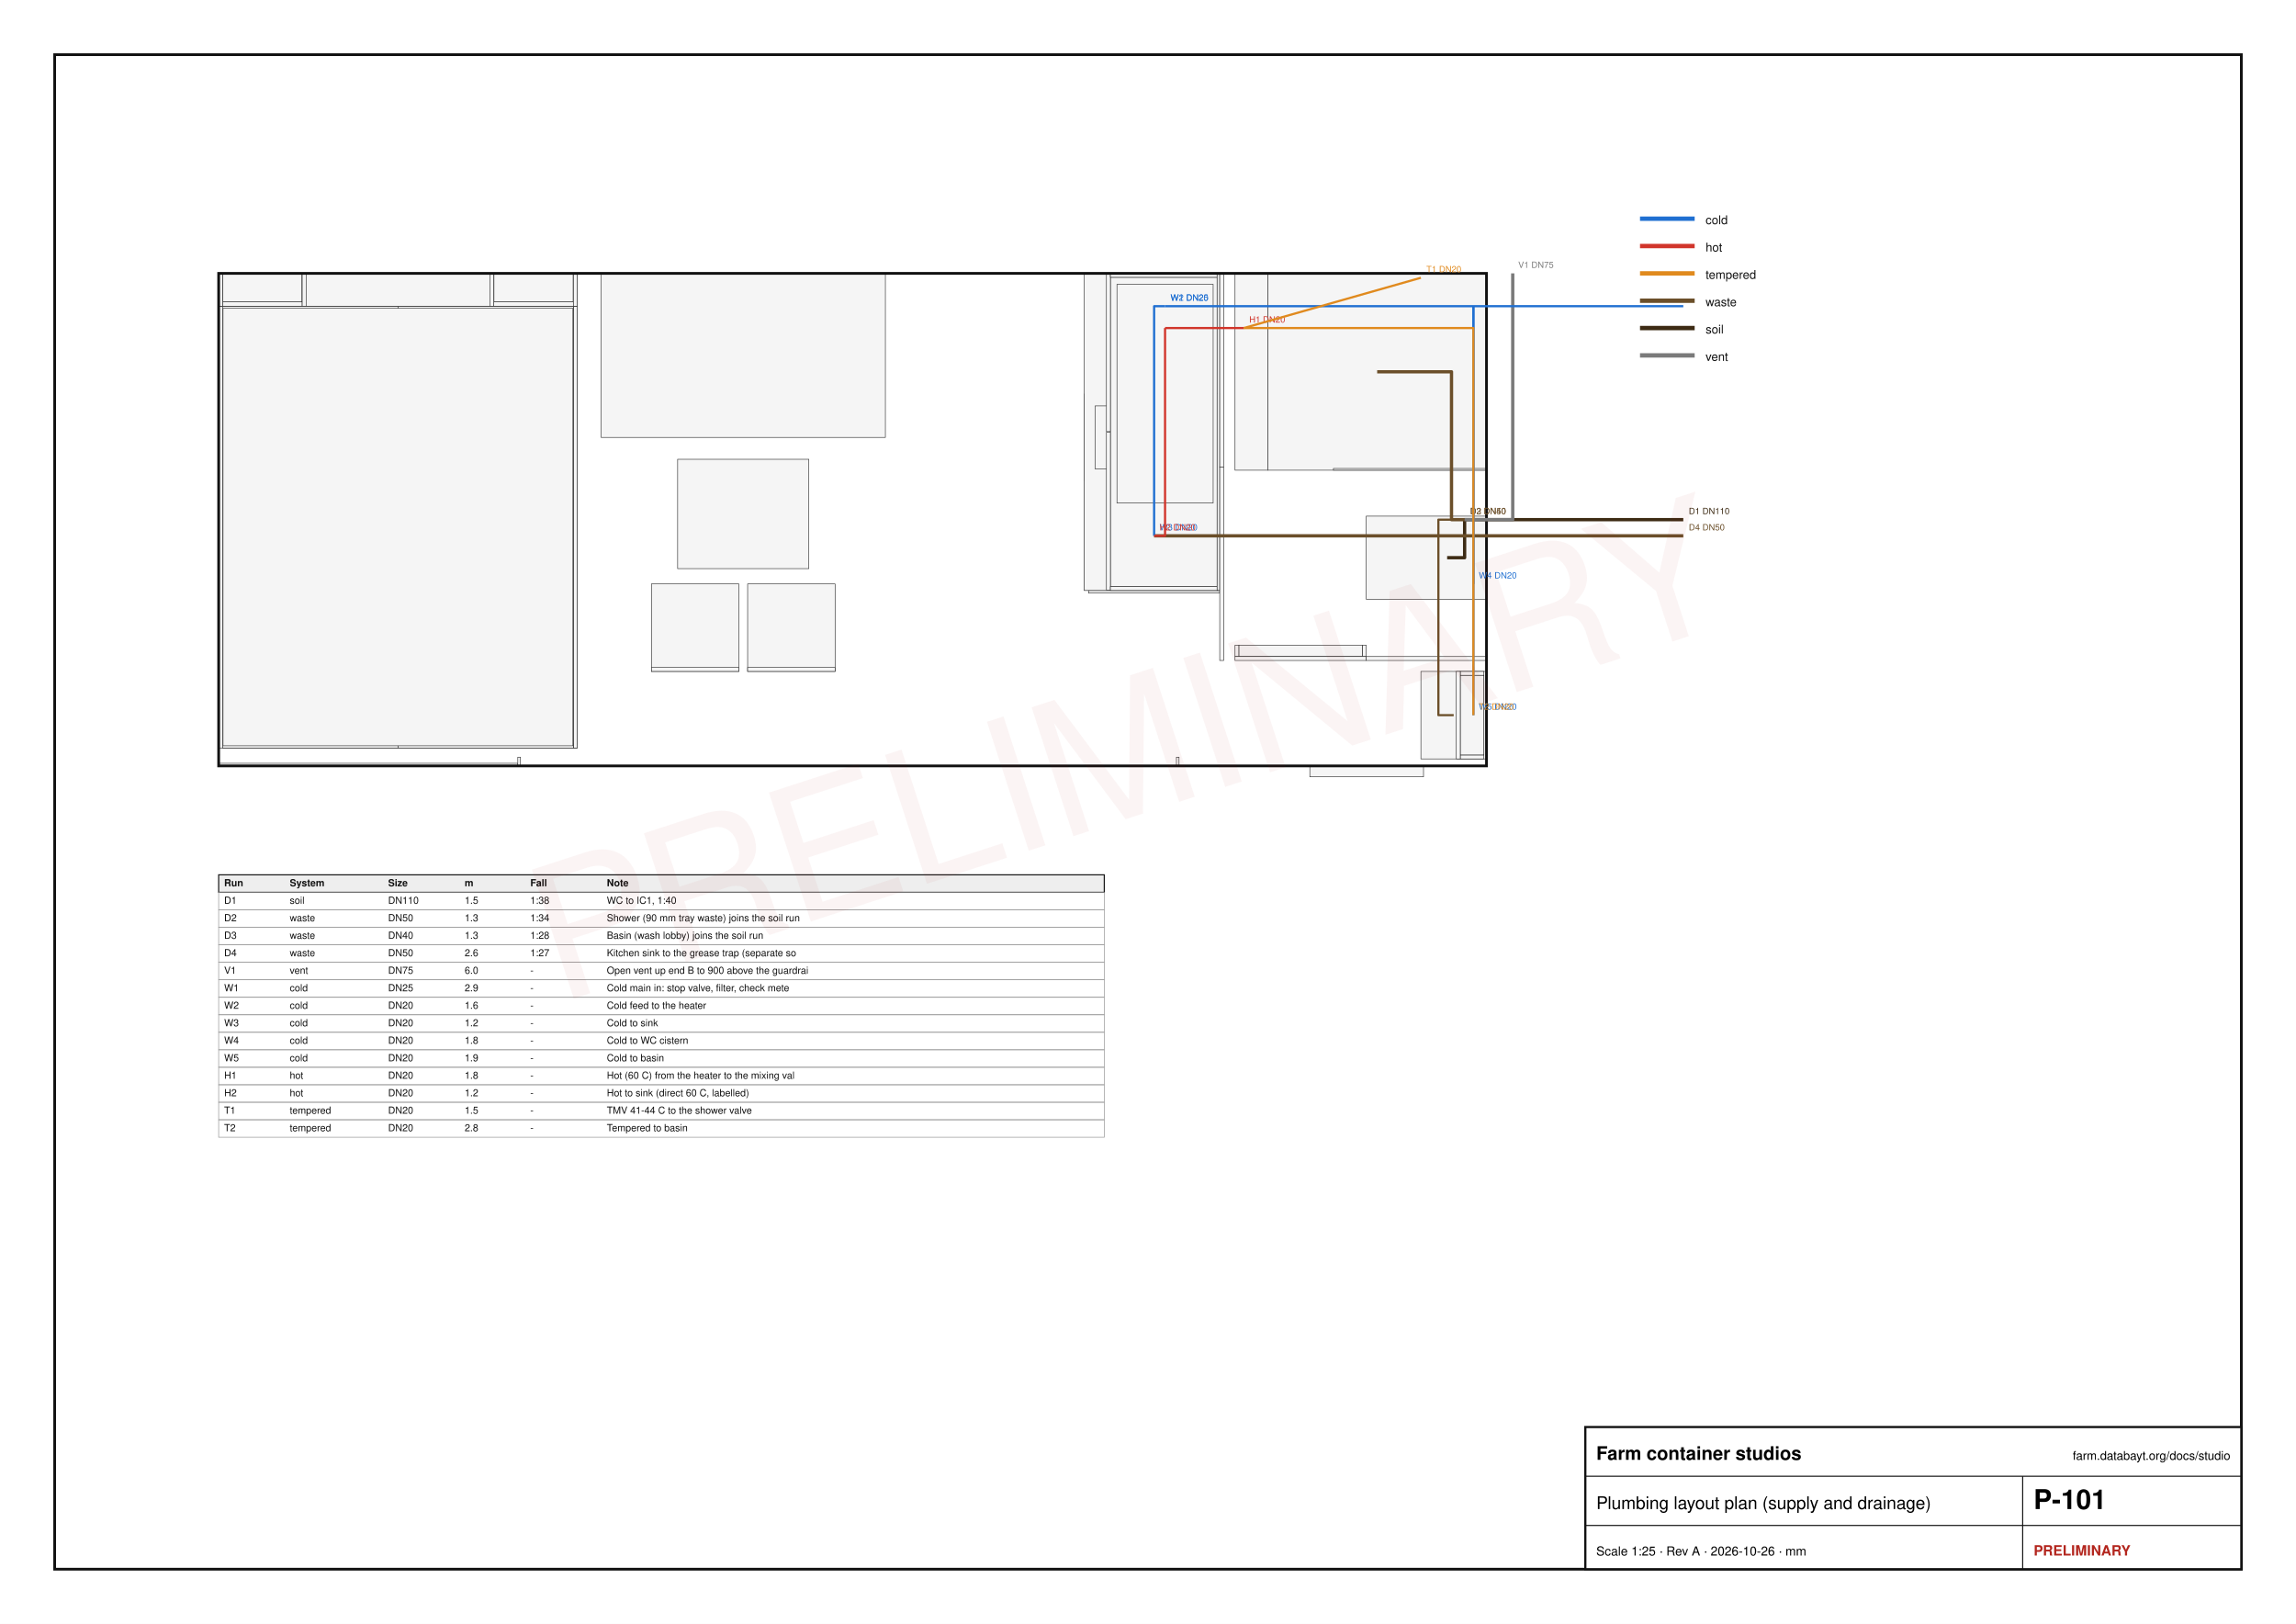
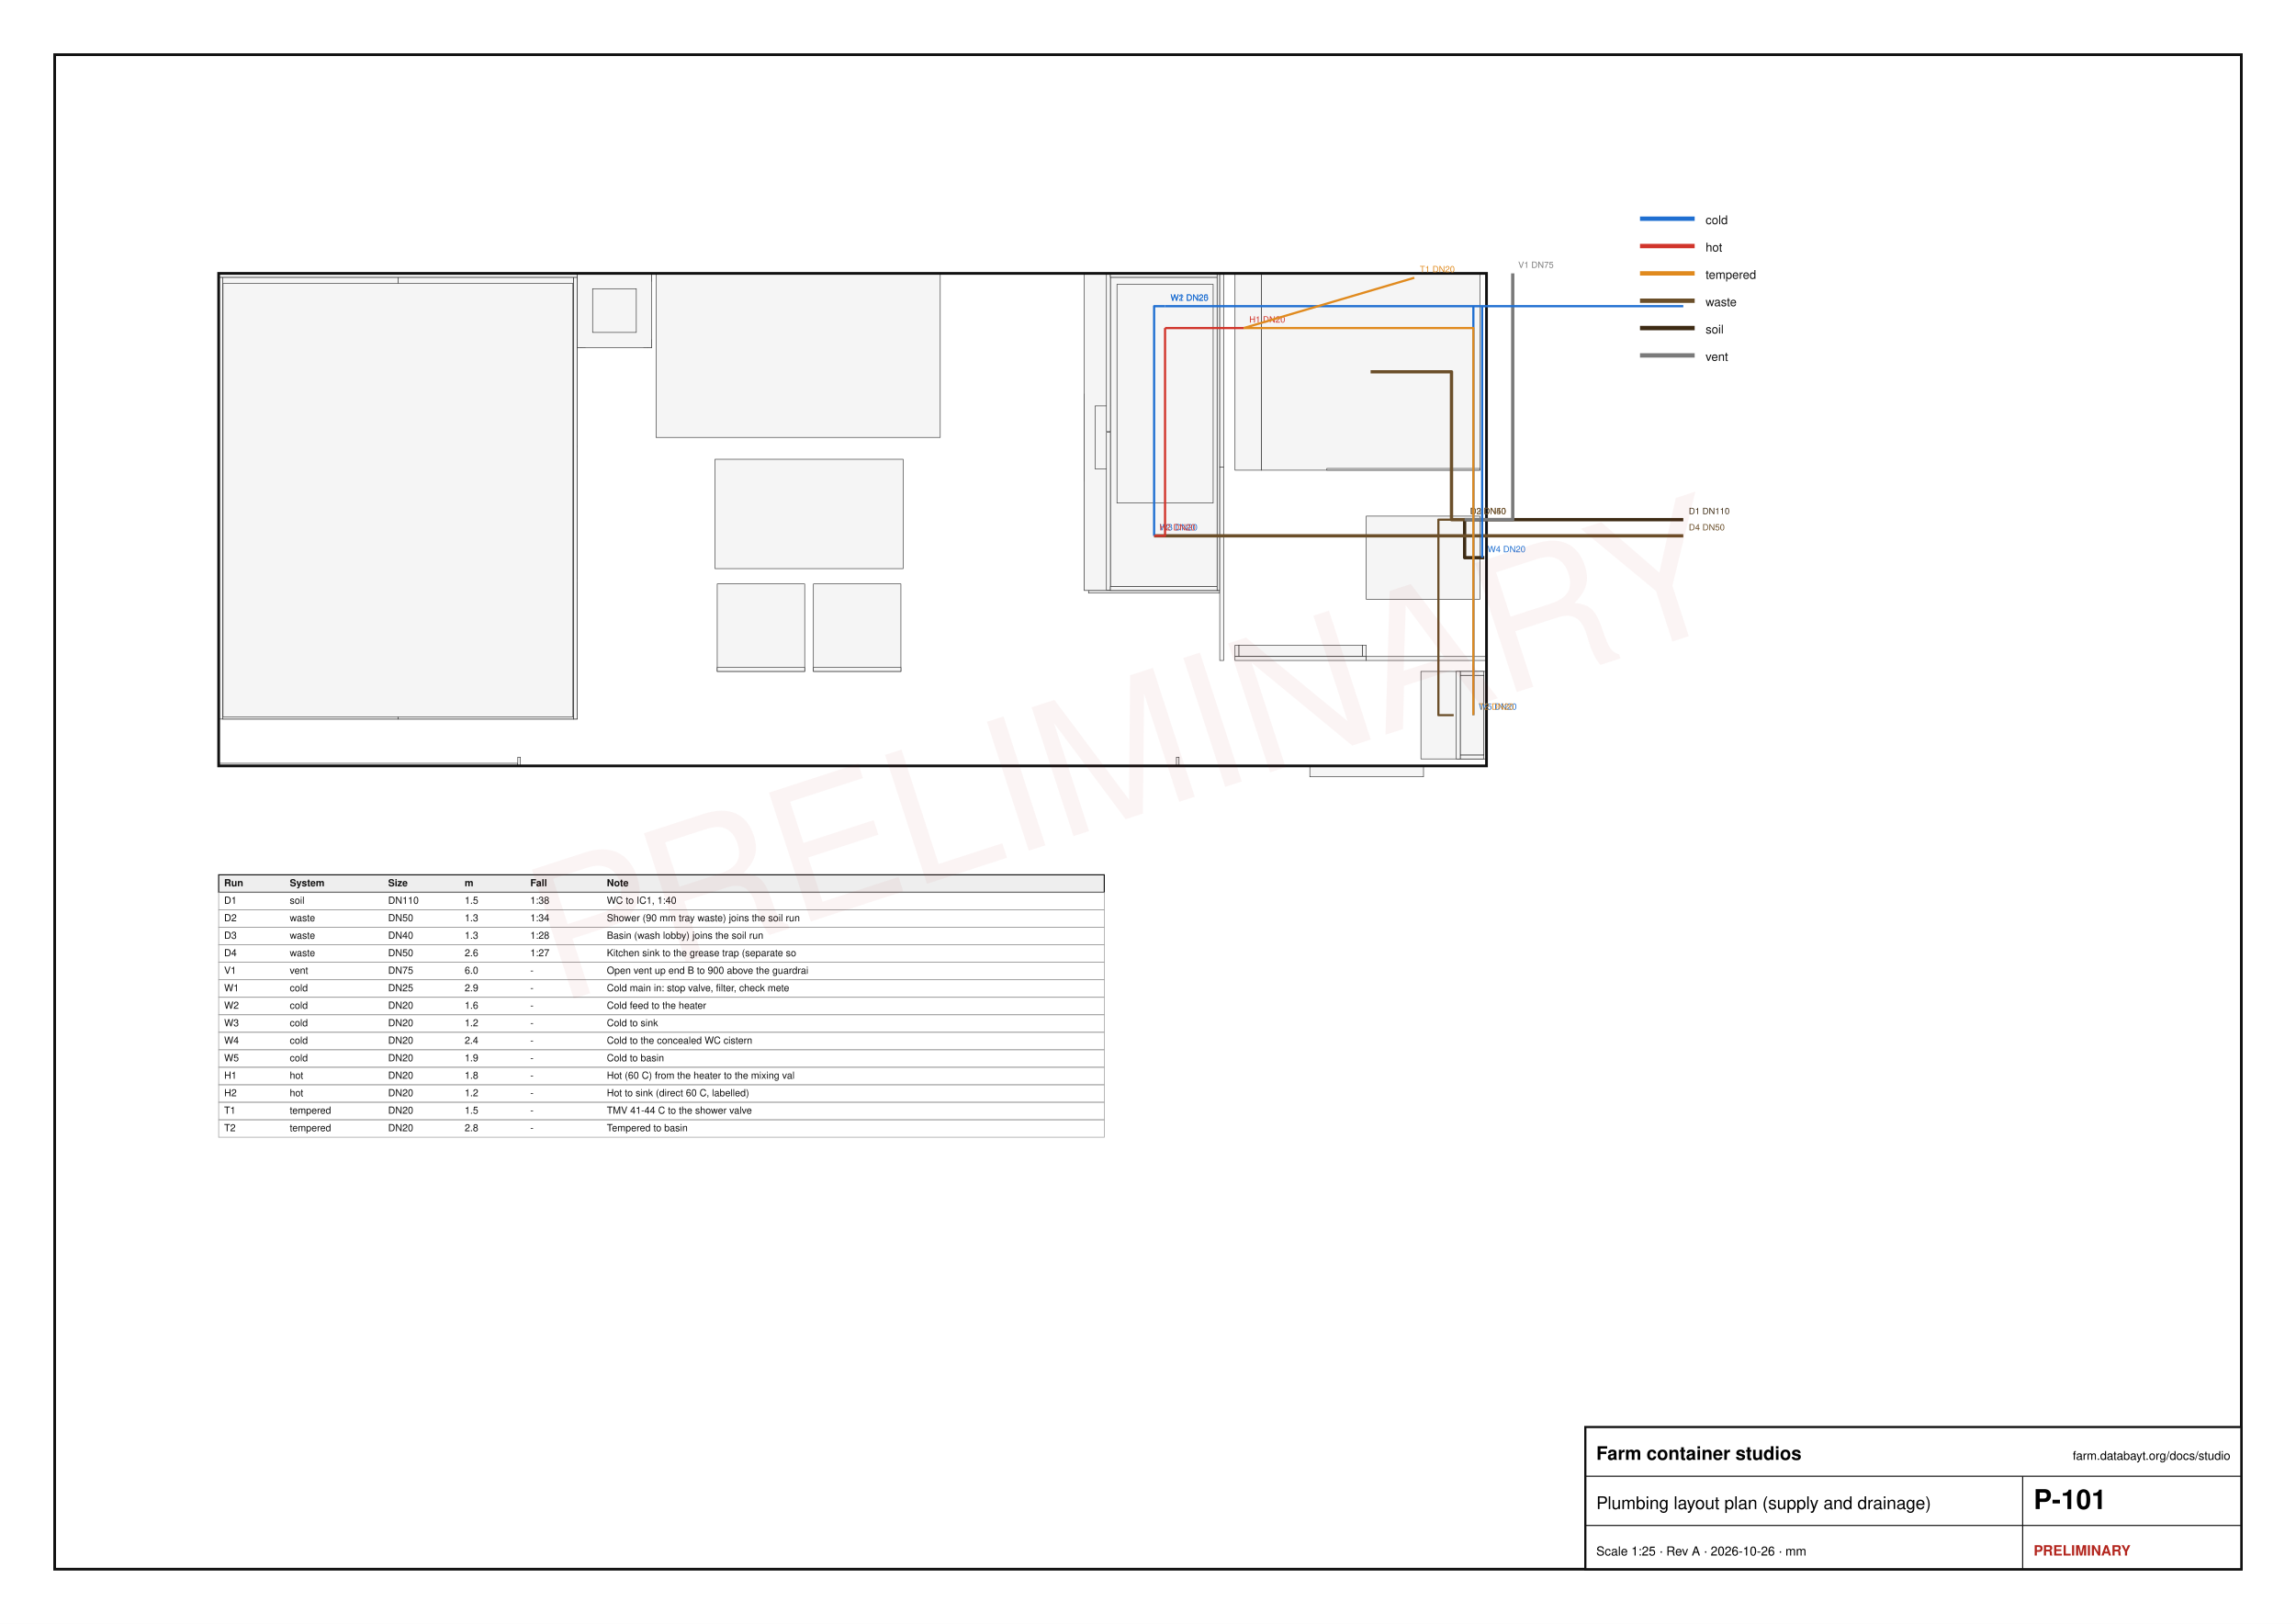
<svg xmlns="http://www.w3.org/2000/svg" width="420mm" height="297mm" viewBox="0 0 420 297" font-family="Helvetica, Arial, sans-serif">
  <rect x="0" y="0" width="420" height="297" fill="#fff" />
  <rect x="10" y="10" width="400" height="277" fill="none" stroke="#111" stroke-width="0.5" />
-   <rect x="231.92" y="50" width="40" height="36" fill="#f5f5f5" stroke="#222" stroke-width="0.1" />
-   <rect x="104.88" y="56" width="0.72" height="80.8" fill="#f5f5f5" stroke="#222" stroke-width="0.1" />
+   <rect x="230.72" y="50" width="40" height="36" fill="#f5f5f5" stroke="#222" stroke-width="0.1" />
+   <rect x="104.88" y="50.72" width="0.72" height="80.8" fill="#f5f5f5" stroke="#222" stroke-width="0.1" />
  <rect x="40" y="139.6" width="54.72" height="0.48" fill="#f5f5f5" stroke="#222" stroke-width="0.1" />
+   <rect x="81.36" y="82.48" width="23.52" height="22.48" fill="#f5f5f5" stroke="#222" stroke-width="0.1" />
+   <rect x="81.36" y="107.44" width="23.52" height="22.48" fill="#f5f5f5" stroke="#222" stroke-width="0.1" />
  <rect x="200" y="72" width="0.72" height="36" fill="#f5f5f5" stroke="#222" stroke-width="0.1" />
  <rect x="199.12" y="72.72" width="23.52" height="14.56" fill="#f5f5f5" stroke="#222" stroke-width="0.1" />
  <rect x="199.12" y="88.72" width="23.52" height="18.56" fill="#f5f5f5" stroke="#222" stroke-width="0.1" />
  <rect x="199.2" y="73.72" width="22.16" height="12.56" fill="#f5f5f5" stroke="#222" stroke-width="0.1" />
+   <rect x="107.04" y="51.44" width="10.72" height="10.72" fill="#f5f5f5" stroke="#222" stroke-width="0.1" />
  <rect x="199.2" y="73.24" width="22.64" height="0.48" fill="#f5f5f5" stroke="#222" stroke-width="0.1" />
  <rect x="199.2" y="86.28" width="22.64" height="0.48" fill="#f5f5f5" stroke="#222" stroke-width="0.1" />
  <rect x="221.36" y="73.72" width="0.48" height="12.56" fill="#f5f5f5" stroke="#222" stroke-width="0.1" />
-   <rect x="104.88" y="56.72" width="0.72" height="79.36" fill="#f5f5f5" stroke="#222" stroke-width="0.1" />
-   <rect x="40" y="56" width="0.72" height="80.8" fill="#f5f5f5" stroke="#222" stroke-width="0.1" />
-   <rect x="104.88" y="56" width="0.72" height="80.8" fill="#f5f5f5" stroke="#222" stroke-width="0.1" />
-   <rect x="40.72" y="56" width="64.16" height="0.72" fill="#f5f5f5" stroke="#222" stroke-width="0.1" />
-   <rect x="40.72" y="136.08" width="64.16" height="0.72" fill="#f5f5f5" stroke="#222" stroke-width="0.1" />
-   <rect x="76.88" y="56.72" width="0.72" height="79.36" fill="#f5f5f5" stroke="#222" stroke-width="0.1" />
-   <rect x="119.96" y="114.44" width="14.4" height="0.72" fill="#f5f5f5" stroke="#222" stroke-width="0.1" />
-   <rect x="126.8" y="107.6" width="0.72" height="13.68" fill="#f5f5f5" stroke="#222" stroke-width="0.1" />
-   <rect x="137.56" y="114.44" width="14.4" height="0.72" fill="#f5f5f5" stroke="#222" stroke-width="0.1" />
-   <rect x="144.4" y="107.6" width="0.72" height="13.68" fill="#f5f5f5" stroke="#222" stroke-width="0.1" />
-   <rect x="40.72" y="56" width="32.08" height="80.8" fill="#f5f5f5" stroke="#222" stroke-width="0.1" />
-   <rect x="72.8" y="56" width="32.08" height="80.8" fill="#f5f5f5" stroke="#222" stroke-width="0.1" />
-   <rect x="119.16" y="106.8" width="16" height="16" fill="#f5f5f5" stroke="#222" stroke-width="0.1" />
-   <rect x="136.76" y="106.8" width="16" height="16" fill="#f5f5f5" stroke="#222" stroke-width="0.1" />
+   <rect x="80.88" y="82" width="24" height="0.48" fill="#f5f5f5" stroke="#222" stroke-width="0.1" />
+   <rect x="80.88" y="104.96" width="24" height="0.48" fill="#f5f5f5" stroke="#222" stroke-width="0.1" />
+   <rect x="80.88" y="82.48" width="0.48" height="22.48" fill="#f5f5f5" stroke="#222" stroke-width="0.1" />
+   <rect x="80.88" y="106.96" width="24" height="0.48" fill="#f5f5f5" stroke="#222" stroke-width="0.1" />
+   <rect x="80.88" y="129.92" width="24" height="0.48" fill="#f5f5f5" stroke="#222" stroke-width="0.1" />
+   <rect x="80.88" y="107.44" width="0.48" height="22.48" fill="#f5f5f5" stroke="#222" stroke-width="0.1" />
+   <rect x="104.88" y="81.68" width="0.72" height="24.08" fill="#f5f5f5" stroke="#222" stroke-width="0.1" />
+   <rect x="104.88" y="106.64" width="0.72" height="24.08" fill="#f5f5f5" stroke="#222" stroke-width="0.1" />
+   <rect x="104.88" y="51.44" width="0.72" height="30.16" fill="#f5f5f5" stroke="#222" stroke-width="0.1" />
+   <rect x="77.6" y="105.84" width="27.28" height="0.72" fill="#f5f5f5" stroke="#222" stroke-width="0.1" />
+   <rect x="132" y="114.44" width="14.4" height="0.72" fill="#f5f5f5" stroke="#222" stroke-width="0.1" />
+   <rect x="138.84" y="107.6" width="0.72" height="13.68" fill="#f5f5f5" stroke="#222" stroke-width="0.1" />
+   <rect x="149.6" y="114.44" width="14.4" height="0.72" fill="#f5f5f5" stroke="#222" stroke-width="0.1" />
+   <rect x="156.44" y="107.6" width="0.72" height="13.68" fill="#f5f5f5" stroke="#222" stroke-width="0.1" />
+   <rect x="249.92" y="94.4" width="20.8" height="15.2" fill="#f5f5f5" stroke="#222" stroke-width="0.1" />
+   <rect x="131.2" y="106.8" width="16" height="16" fill="#f5f5f5" stroke="#222" stroke-width="0.1" />
+   <rect x="148.8" y="106.8" width="16" height="16" fill="#f5f5f5" stroke="#222" stroke-width="0.1" />
+   <rect x="40" y="50.72" width="0.72" height="80.8" fill="#f5f5f5" stroke="#222" stroke-width="0.1" />
+   <rect x="104.88" y="50.72" width="0.72" height="80.8" fill="#f5f5f5" stroke="#222" stroke-width="0.1" />
+   <rect x="40.72" y="50.72" width="64.16" height="0.72" fill="#f5f5f5" stroke="#222" stroke-width="0.1" />
+   <rect x="40.72" y="130.8" width="64.16" height="0.72" fill="#f5f5f5" stroke="#222" stroke-width="0.1" />
+   <rect x="76.88" y="51.44" width="0.72" height="79.36" fill="#f5f5f5" stroke="#222" stroke-width="0.1" />
+   <rect x="40.72" y="50.72" width="32.08" height="80.8" fill="#f5f5f5" stroke="#222" stroke-width="0.1" />
+   <rect x="72.8" y="50.72" width="32.08" height="80.8" fill="#f5f5f5" stroke="#222" stroke-width="0.1" />
  <rect x="198.4" y="72.06" width="0.72" height="15.88" fill="#f5f5f5" stroke="#222" stroke-width="0.1" />
  <rect x="199.2" y="73.72" width="22.16" height="12.56" fill="#f5f5f5" stroke="#222" stroke-width="0.1" />
-   <rect x="40.8" y="56.4" width="64" height="80" fill="#f5f5f5" stroke="#222" stroke-width="0.1" />
+   <rect x="105.6" y="50" width="0.72" height="1.44" fill="#f5f5f5" stroke="#222" stroke-width="0.1" />
+   <rect x="106.32" y="50" width="0.72" height="1.44" fill="#f5f5f5" stroke="#222" stroke-width="0.1" />
+   <rect x="105.6" y="62.16" width="0.72" height="1.44" fill="#f5f5f5" stroke="#222" stroke-width="0.1" />
+   <rect x="106.32" y="62.16" width="0.72" height="1.44" fill="#f5f5f5" stroke="#222" stroke-width="0.1" />
+   <rect x="117.76" y="50" width="0.72" height="1.44" fill="#f5f5f5" stroke="#222" stroke-width="0.1" />
+   <rect x="118.48" y="50" width="0.72" height="1.44" fill="#f5f5f5" stroke="#222" stroke-width="0.1" />
+   <rect x="117.76" y="62.16" width="0.72" height="1.44" fill="#f5f5f5" stroke="#222" stroke-width="0.1" />
+   <rect x="118.48" y="62.16" width="0.72" height="1.44" fill="#f5f5f5" stroke="#222" stroke-width="0.1" />
+   <rect x="105.6" y="50" width="13.6" height="13.6" fill="#f5f5f5" stroke="#222" stroke-width="0.1" />
+   <rect x="133.2" y="93.64" width="29.6" height="0.72" fill="#f5f5f5" stroke="#222" stroke-width="0.1" />
+   <rect x="147.64" y="86" width="0.72" height="16" fill="#f5f5f5" stroke="#222" stroke-width="0.1" />
+   <rect x="40.8" y="51.84" width="64" height="79.28" fill="#f5f5f5" stroke="#222" stroke-width="0.1" />
+   <rect x="130.8" y="84" width="34.4" height="20" fill="#f5f5f5" stroke="#222" stroke-width="0.1" />
  <rect x="199.2" y="73.24" width="22.64" height="0.48" fill="#f5f5f5" stroke="#222" stroke-width="0.1" />
  <rect x="199.2" y="86.28" width="22.64" height="0.48" fill="#f5f5f5" stroke="#222" stroke-width="0.1" />
  <rect x="221.36" y="73.72" width="0.48" height="12.56" fill="#f5f5f5" stroke="#222" stroke-width="0.1" />
-   <rect x="109.96" y="50" width="52" height="30" fill="#f5f5f5" stroke="#222" stroke-width="0.1" />
-   <rect x="125.96" y="93.64" width="20" height="0.72" fill="#f5f5f5" stroke="#222" stroke-width="0.1" />
-   <rect x="135.6" y="86" width="0.72" height="16" fill="#f5f5f5" stroke="#222" stroke-width="0.1" />
-   <rect x="123.96" y="84" width="24" height="20" fill="#f5f5f5" stroke="#222" stroke-width="0.1" />
-   <rect x="249.92" y="94.4" width="22" height="15.2" fill="#f5f5f5" stroke="#222" stroke-width="0.1" />
-   <rect x="119.16" y="122.08" width="16" height="0.72" fill="#f5f5f5" stroke="#222" stroke-width="0.1" />
-   <rect x="136.76" y="122.08" width="16" height="0.72" fill="#f5f5f5" stroke="#222" stroke-width="0.1" />
+   <rect x="120" y="50" width="52" height="30" fill="#f5f5f5" stroke="#222" stroke-width="0.1" />
+   <rect x="131.2" y="122.08" width="16" height="0.72" fill="#f5f5f5" stroke="#222" stroke-width="0.1" />
+   <rect x="148.8" y="122.08" width="16" height="0.72" fill="#f5f5f5" stroke="#222" stroke-width="0.1" />
  <rect x="259.92" y="122.8" width="12" height="16" fill="#f5f5f5" stroke="#222" stroke-width="0.1" />
  <rect x="199.52" y="50.4" width="22" height="20.4" fill="#f5f5f5" stroke="#222" stroke-width="0.1" />
  <rect x="198.4" y="88.06" width="0.72" height="19.88" fill="#f5f5f5" stroke="#222" stroke-width="0.1" />
  <rect x="198.4" y="72.06" width="0.72" height="15.88" fill="#f5f5f5" stroke="#222" stroke-width="0.1" />
  <rect x="199.12" y="71.28" width="23.52" height="0.72" fill="#f5f5f5" stroke="#222" stroke-width="0.1" />
  <rect x="199.12" y="50" width="4" height="21.28" fill="#f5f5f5" stroke="#222" stroke-width="0.1" />
  <rect x="218.64" y="50" width="4" height="21.28" fill="#f5f5f5" stroke="#222" stroke-width="0.1" />
  <rect x="199.12" y="72" width="23.52" height="0.72" fill="#f5f5f5" stroke="#222" stroke-width="0.1" />
  <rect x="199.12" y="87.28" width="23.52" height="0.72" fill="#f5f5f5" stroke="#222" stroke-width="0.1" />
  <rect x="199.12" y="72.72" width="4" height="14.56" fill="#f5f5f5" stroke="#222" stroke-width="0.1" />
  <rect x="218.64" y="72.72" width="4" height="14.56" fill="#f5f5f5" stroke="#222" stroke-width="0.1" />
  <rect x="222.64" y="72" width="0.48" height="16" fill="#f5f5f5" stroke="#222" stroke-width="0.1" />
  <rect x="199.12" y="88" width="23.52" height="0.72" fill="#f5f5f5" stroke="#222" stroke-width="0.1" />
  <rect x="199.12" y="107.28" width="23.52" height="0.72" fill="#f5f5f5" stroke="#222" stroke-width="0.1" />
  <rect x="199.12" y="88.72" width="4" height="18.56" fill="#f5f5f5" stroke="#222" stroke-width="0.1" />
  <rect x="218.64" y="88.72" width="4" height="18.56" fill="#f5f5f5" stroke="#222" stroke-width="0.1" />
  <rect x="222.64" y="88" width="0.48" height="20" fill="#f5f5f5" stroke="#222" stroke-width="0.1" />
  <rect x="199.12" y="108" width="24" height="0.48" fill="#f5f5f5" stroke="#222" stroke-width="0.1" />
  <rect x="198.32" y="50" width="24.8" height="58" fill="#f5f5f5" stroke="#222" stroke-width="0.1" />
  <rect x="204.32" y="89.4" width="16.8" height="17.2" fill="#f5f5f5" stroke="#222" stroke-width="0.1" />
  <rect x="200.32" y="74.24" width="20.8" height="11.52" fill="#f5f5f5" stroke="#222" stroke-width="0.1" />
-   <rect x="104.88" y="50" width="0.72" height="5.28" fill="#f5f5f5" stroke="#222" stroke-width="0.1" />
-   <rect x="225.92" y="50" width="6" height="36" fill="#f5f5f5" stroke="#222" stroke-width="0.1" />
-   <rect x="40" y="55.28" width="65.6" height="0.72" fill="#f5f5f5" stroke="#222" stroke-width="0.1" />
-   <rect x="40" y="50" width="65.6" height="6" fill="#f5f5f5" stroke="#222" stroke-width="0.1" />
-   <rect x="40.72" y="50" width="14.56" height="6" fill="#f5f5f5" stroke="#222" stroke-width="0.1" />
-   <rect x="90.32" y="50" width="14.56" height="6" fill="#f5f5f5" stroke="#222" stroke-width="0.1" />
+   <rect x="108.4" y="52.8" width="8" height="8" fill="#f5f5f5" stroke="#222" stroke-width="0.1" />
+   <rect x="40" y="50" width="65.6" height="0.72" fill="#f5f5f5" stroke="#222" stroke-width="0.1" />
+   <rect x="225.92" y="50" width="4.8" height="36" fill="#f5f5f5" stroke="#222" stroke-width="0.1" />
  <rect x="267.12" y="123.52" width="4.32" height="14.56" fill="#f5f5f5" stroke="#222" stroke-width="0.1" />
-   <rect x="40.76" y="50.08" width="14.48" height="5.12" fill="#f5f5f5" stroke="#222" stroke-width="0.1" />
-   <rect x="90.36" y="50.08" width="14.48" height="5.12" fill="#f5f5f5" stroke="#222" stroke-width="0.1" />
  <rect x="267.52" y="123.56" width="3.92" height="14.48" fill="#f5f5f5" stroke="#222" stroke-width="0.1" />
  <rect x="210.32" y="72.8" width="12" height="14.4" fill="#f5f5f5" stroke="#222" stroke-width="0.1" />
  <rect x="210.32" y="72" width="12.8" height="16" fill="#f5f5f5" stroke="#222" stroke-width="0.1" />
-   <rect x="40.76" y="50.08" width="14.48" height="5.12" fill="#f5f5f5" stroke="#222" stroke-width="0.1" />
-   <rect x="90.36" y="50.08" width="14.48" height="5.12" fill="#f5f5f5" stroke="#222" stroke-width="0.1" />
  <rect x="203.12" y="50.72" width="19.52" height="56.56" fill="#f5f5f5" stroke="#222" stroke-width="0.1" />
  <rect x="267.12" y="122.8" width="4.32" height="0.72" fill="#f5f5f5" stroke="#222" stroke-width="0.1" />
  <rect x="267.12" y="138.08" width="4.32" height="0.72" fill="#f5f5f5" stroke="#222" stroke-width="0.1" />
  <rect x="267.12" y="123.52" width="4.32" height="14.56" fill="#f5f5f5" stroke="#222" stroke-width="0.1" />
  <rect x="266.4" y="122.8" width="0.72" height="16" fill="#f5f5f5" stroke="#222" stroke-width="0.1" />
-   <rect x="40.76" y="50.08" width="14.48" height="5.12" fill="#f5f5f5" stroke="#222" stroke-width="0.1" />
-   <rect x="90.36" y="50.08" width="14.48" height="5.12" fill="#f5f5f5" stroke="#222" stroke-width="0.1" />
  <rect x="226.72" y="118.4" width="22.4" height="1.6" fill="#f5f5f5" stroke="#222" stroke-width="0.1" />
  <rect x="239.6" y="140.08" width="20.8" height="2" fill="#f5f5f5" stroke="#222" stroke-width="0.1" />
-   <rect x="243.92" y="85.68" width="28" height="0.32" fill="#f5f5f5" stroke="#222" stroke-width="0.1" />
+   <rect x="242.72" y="85.68" width="28" height="0.32" fill="#f5f5f5" stroke="#222" stroke-width="0.1" />
  <rect x="225.92" y="118" width="0.72" height="2.08" fill="#f5f5f5" stroke="#222" stroke-width="0.1" />
  <rect x="249.2" y="118" width="0.72" height="2.08" fill="#f5f5f5" stroke="#222" stroke-width="0.1" />
  <rect x="226.64" y="118" width="22.56" height="2.08" fill="#f5f5f5" stroke="#222" stroke-width="0.1" />
-   <rect x="40" y="50" width="0.72" height="6" fill="#f5f5f5" stroke="#222" stroke-width="0.1" />
-   <rect x="55.28" y="50" width="0.72" height="6" fill="#f5f5f5" stroke="#222" stroke-width="0.1" />
-   <rect x="89.6" y="50" width="0.72" height="6" fill="#f5f5f5" stroke="#222" stroke-width="0.1" />
-   <rect x="104.88" y="50" width="0.72" height="6" fill="#f5f5f5" stroke="#222" stroke-width="0.1" />
  <rect x="94.72" y="138.48" width="0.48" height="1.6" fill="#f5f5f5" stroke="#222" stroke-width="0.1" />
  <rect x="215.2" y="138.48" width="0.48" height="1.6" fill="#f5f5f5" stroke="#222" stroke-width="0.1" />
  <rect x="204.32" y="52" width="17.6" height="40" fill="#f5f5f5" stroke="#222" stroke-width="0.1" />
  <rect x="202.4" y="50.06" width="0.72" height="28.88" fill="#f5f5f5" stroke="#222" stroke-width="0.1" />
  <rect x="202.4" y="79.06" width="0.72" height="28.88" fill="#f5f5f5" stroke="#222" stroke-width="0.1" />
  <rect x="203.12" y="50" width="19.52" height="0.72" fill="#f5f5f5" stroke="#222" stroke-width="0.1" />
  <rect x="203.12" y="107.28" width="19.52" height="0.72" fill="#f5f5f5" stroke="#222" stroke-width="0.1" />
  <rect x="222.64" y="50" width="0.48" height="58" fill="#f5f5f5" stroke="#222" stroke-width="0.1" />
  <rect x="223.12" y="50" width="0.72" height="35.4" fill="#f5f5f5" stroke="#222" stroke-width="0.1" />
  <rect x="223.12" y="85.4" width="0.72" height="35.4" fill="#f5f5f5" stroke="#222" stroke-width="0.1" />
  <rect x="225.92" y="120.08" width="24" height="0.72" fill="#f5f5f5" stroke="#222" stroke-width="0.1" />
  <rect x="249.92" y="120.08" width="22" height="0.72" fill="#f5f5f5" stroke="#222" stroke-width="0.1" />
  <rect x="40" y="50" width="231.92" height="90.08" fill="none" stroke="#111" stroke-width="0.5" />
-   <polyline points="264.72,102 264.72,102 267.92,102 267.92,95.04 307.92,95.04" fill="none" stroke="#3d2b14" stroke-width="0.6" stroke-linejoin="round" />
+   <polyline points="271.52,102 271.52,102 267.92,102 267.92,95.04 307.92,95.04" fill="none" stroke="#3d2b14" stroke-width="0.6" stroke-linejoin="round" />
  <text x="308.92" y="94.04" font-size="1.6" text-anchor="start" font-weight="normal" fill="#3d2b14">D1 DN110</text>
-   <polyline points="251.92,68 251.92,68 265.52,68 265.52,95.04 267.92,95.04" fill="none" stroke="#6b4f2a" stroke-width="0.6" stroke-linejoin="round" />
+   <polyline points="250.72,68 250.72,68 265.52,68 265.52,95.04 267.92,95.04" fill="none" stroke="#6b4f2a" stroke-width="0.6" stroke-linejoin="round" />
  <text x="268.92" y="94.04" font-size="1.6" text-anchor="start" font-weight="normal" fill="#6b4f2a">D2 DN50</text>
  <polyline points="265.92,130.8 265.92,130.8 263.12,130.8 263.12,95.04 267.92,95.04" fill="none" stroke="#6b4f2a" stroke-width="0.4" stroke-linejoin="round" />
  <text x="268.92" y="94.04" font-size="1.6" text-anchor="start" font-weight="normal" fill="#6b4f2a">D3 DN40</text>
  <polyline points="211.12,98 211.12,98 307.92,98" fill="none" stroke="#6b4f2a" stroke-width="0.6" stroke-linejoin="round" />
  <text x="308.92" y="97" font-size="1.6" text-anchor="start" font-weight="normal" fill="#6b4f2a">D4 DN50</text>
  <polyline points="267.92,95.04 276.72,95.04 276.72,50 276.72,50" fill="none" stroke="#7a7a7a" stroke-width="0.6" stroke-linejoin="round" />
  <text x="277.72" y="49" font-size="1.6" text-anchor="start" font-weight="normal" fill="#7a7a7a">V1 DN75</text>
  <polyline points="307.92,56 269.52,56 213.12,56 213.12,56" fill="none" stroke="#1f6fd1" stroke-width="0.4" stroke-linejoin="round" />
  <text x="214.12" y="55" font-size="1.6" text-anchor="start" font-weight="normal" fill="#1f6fd1">W1 DN25</text>
  <polyline points="213.12,56 213.12,56" fill="none" stroke="#1f6fd1" stroke-width="0.4" stroke-linejoin="round" />
  <text x="214.12" y="55" font-size="1.6" text-anchor="start" font-weight="normal" fill="#1f6fd1">W2 DN20</text>
  <polyline points="213.12,56 211.12,56 211.12,98" fill="none" stroke="#1f6fd1" stroke-width="0.4" stroke-linejoin="round" />
  <text x="212.12" y="97" font-size="1.6" text-anchor="start" font-weight="normal" fill="#1f6fd1">W3 DN20</text>
-   <polyline points="269.52,56 269.52,56 269.52,106.8" fill="none" stroke="#1f6fd1" stroke-width="0.4" stroke-linejoin="round" />
-   <text x="270.52" y="105.8" font-size="1.6" text-anchor="start" font-weight="normal" fill="#1f6fd1">W4 DN20</text>
+   <polyline points="271.12,56 271.12,56 271.12,102" fill="none" stroke="#1f6fd1" stroke-width="0.4" stroke-linejoin="round" />
+   <text x="272.12" y="101" font-size="1.6" text-anchor="start" font-weight="normal" fill="#1f6fd1">W4 DN20</text>
  <polyline points="269.52,56 269.52,130.8" fill="none" stroke="#1f6fd1" stroke-width="0.4" stroke-linejoin="round" />
  <text x="270.52" y="129.8" font-size="1.6" text-anchor="start" font-weight="normal" fill="#1f6fd1">W5 DN20</text>
  <polyline points="213.12,60 213.12,60 227.52,60" fill="none" stroke="#d1352b" stroke-width="0.4" stroke-linejoin="round" />
  <text x="228.52" y="59" font-size="1.6" text-anchor="start" font-weight="normal" fill="#d1352b">H1 DN20</text>
  <polyline points="213.12,60 213.12,98 211.12,98" fill="none" stroke="#d1352b" stroke-width="0.4" stroke-linejoin="round" />
  <text x="212.12" y="97" font-size="1.6" text-anchor="start" font-weight="normal" fill="#d1352b">H2 DN20</text>
-   <polyline points="227.52,60 227.52,60 259.92,50.8" fill="none" stroke="#e08a1e" stroke-width="0.4" stroke-linejoin="round" />
-   <text x="260.92" y="49.8" font-size="1.6" text-anchor="start" font-weight="normal" fill="#e08a1e">T1 DN20</text>
+   <polyline points="227.52,60 227.52,60 258.72,50.8" fill="none" stroke="#e08a1e" stroke-width="0.4" stroke-linejoin="round" />
+   <text x="259.72" y="49.8" font-size="1.6" text-anchor="start" font-weight="normal" fill="#e08a1e">T1 DN20</text>
  <polyline points="227.52,60 269.52,60 269.52,130.8" fill="none" stroke="#e08a1e" stroke-width="0.4" stroke-linejoin="round" />
  <text x="270.52" y="129.8" font-size="1.6" text-anchor="start" font-weight="normal" fill="#e08a1e">T2 DN20</text>
  <line x1="300" y1="40" x2="310" y2="40" stroke="#1f6fd1" stroke-width="0.8" />
  <text x="312" y="41" font-size="2.2" text-anchor="start" font-weight="normal" fill="#111">cold</text>
  <line x1="300" y1="45" x2="310" y2="45" stroke="#d1352b" stroke-width="0.8" />
  <text x="312" y="46" font-size="2.2" text-anchor="start" font-weight="normal" fill="#111">hot</text>
  <line x1="300" y1="50" x2="310" y2="50" stroke="#e08a1e" stroke-width="0.8" />
  <text x="312" y="51" font-size="2.2" text-anchor="start" font-weight="normal" fill="#111">tempered</text>
  <line x1="300" y1="55" x2="310" y2="55" stroke="#6b4f2a" stroke-width="0.8" />
  <text x="312" y="56" font-size="2.2" text-anchor="start" font-weight="normal" fill="#111">waste</text>
  <line x1="300" y1="60" x2="310" y2="60" stroke="#3d2b14" stroke-width="0.8" />
  <text x="312" y="61" font-size="2.2" text-anchor="start" font-weight="normal" fill="#111">soil</text>
  <line x1="300" y1="65" x2="310" y2="65" stroke="#7a7a7a" stroke-width="0.8" />
  <text x="312" y="66" font-size="2.2" text-anchor="start" font-weight="normal" fill="#111">vent</text>
  <rect x="40" y="160" width="162" height="3.2" fill="#eee" stroke="#111" stroke-width="0.2" />
  <text x="41" y="162.1" font-size="1.8" text-anchor="start" font-weight="bold" fill="#111">Run</text>
  <text x="53" y="162.1" font-size="1.8" text-anchor="start" font-weight="bold" fill="#111">System</text>
  <text x="71" y="162.1" font-size="1.8" text-anchor="start" font-weight="bold" fill="#111">Size</text>
  <text x="85" y="162.1" font-size="1.8" text-anchor="start" font-weight="bold" fill="#111">m</text>
  <text x="97" y="162.1" font-size="1.8" text-anchor="start" font-weight="bold" fill="#111">Fall</text>
  <text x="111" y="162.1" font-size="1.8" text-anchor="start" font-weight="bold" fill="#111">Note</text>
  <rect x="40" y="163.2" width="162" height="3.2" fill="none" stroke="#999" stroke-width="0.12" />
  <text x="41" y="165.3" font-size="1.8" text-anchor="start" font-weight="normal" fill="#111">D1</text>
  <text x="53" y="165.3" font-size="1.8" text-anchor="start" font-weight="normal" fill="#111">soil</text>
  <text x="71" y="165.3" font-size="1.8" text-anchor="start" font-weight="normal" fill="#111">DN110</text>
  <text x="85" y="165.3" font-size="1.8" text-anchor="start" font-weight="normal" fill="#111">1.5</text>
  <text x="97" y="165.3" font-size="1.8" text-anchor="start" font-weight="normal" fill="#111">1:38</text>
  <text x="111" y="165.3" font-size="1.8" text-anchor="start" font-weight="normal" fill="#111">WC to IC1, 1:40</text>
  <rect x="40" y="166.4" width="162" height="3.2" fill="none" stroke="#999" stroke-width="0.12" />
  <text x="41" y="168.5" font-size="1.8" text-anchor="start" font-weight="normal" fill="#111">D2</text>
  <text x="53" y="168.5" font-size="1.8" text-anchor="start" font-weight="normal" fill="#111">waste</text>
  <text x="71" y="168.5" font-size="1.8" text-anchor="start" font-weight="normal" fill="#111">DN50</text>
  <text x="85" y="168.5" font-size="1.8" text-anchor="start" font-weight="normal" fill="#111">1.3</text>
  <text x="97" y="168.5" font-size="1.8" text-anchor="start" font-weight="normal" fill="#111">1:34</text>
  <text x="111" y="168.5" font-size="1.8" text-anchor="start" font-weight="normal" fill="#111">Shower (90 mm tray waste) joins the soil run</text>
  <rect x="40" y="169.6" width="162" height="3.2" fill="none" stroke="#999" stroke-width="0.12" />
  <text x="41" y="171.7" font-size="1.8" text-anchor="start" font-weight="normal" fill="#111">D3</text>
  <text x="53" y="171.7" font-size="1.8" text-anchor="start" font-weight="normal" fill="#111">waste</text>
  <text x="71" y="171.7" font-size="1.8" text-anchor="start" font-weight="normal" fill="#111">DN40</text>
  <text x="85" y="171.7" font-size="1.8" text-anchor="start" font-weight="normal" fill="#111">1.3</text>
  <text x="97" y="171.7" font-size="1.8" text-anchor="start" font-weight="normal" fill="#111">1:28</text>
  <text x="111" y="171.7" font-size="1.8" text-anchor="start" font-weight="normal" fill="#111">Basin (wash lobby) joins the soil run</text>
  <rect x="40" y="172.8" width="162" height="3.2" fill="none" stroke="#999" stroke-width="0.12" />
  <text x="41" y="174.9" font-size="1.8" text-anchor="start" font-weight="normal" fill="#111">D4</text>
  <text x="53" y="174.9" font-size="1.8" text-anchor="start" font-weight="normal" fill="#111">waste</text>
  <text x="71" y="174.9" font-size="1.8" text-anchor="start" font-weight="normal" fill="#111">DN50</text>
  <text x="85" y="174.9" font-size="1.8" text-anchor="start" font-weight="normal" fill="#111">2.6</text>
  <text x="97" y="174.9" font-size="1.8" text-anchor="start" font-weight="normal" fill="#111">1:27</text>
  <text x="111" y="174.9" font-size="1.8" text-anchor="start" font-weight="normal" fill="#111">Kitchen sink to the grease trap (separate so</text>
  <rect x="40" y="176" width="162" height="3.2" fill="none" stroke="#999" stroke-width="0.12" />
  <text x="41" y="178.1" font-size="1.8" text-anchor="start" font-weight="normal" fill="#111">V1</text>
  <text x="53" y="178.1" font-size="1.8" text-anchor="start" font-weight="normal" fill="#111">vent</text>
  <text x="71" y="178.1" font-size="1.8" text-anchor="start" font-weight="normal" fill="#111">DN75</text>
  <text x="85" y="178.1" font-size="1.8" text-anchor="start" font-weight="normal" fill="#111">6.0</text>
  <text x="97" y="178.1" font-size="1.8" text-anchor="start" font-weight="normal" fill="#111">-</text>
  <text x="111" y="178.1" font-size="1.8" text-anchor="start" font-weight="normal" fill="#111">Open vent up end B to 900 above the guardrai</text>
  <rect x="40" y="179.2" width="162" height="3.2" fill="none" stroke="#999" stroke-width="0.12" />
  <text x="41" y="181.3" font-size="1.8" text-anchor="start" font-weight="normal" fill="#111">W1</text>
  <text x="53" y="181.3" font-size="1.8" text-anchor="start" font-weight="normal" fill="#111">cold</text>
  <text x="71" y="181.3" font-size="1.8" text-anchor="start" font-weight="normal" fill="#111">DN25</text>
  <text x="85" y="181.3" font-size="1.8" text-anchor="start" font-weight="normal" fill="#111">2.9</text>
  <text x="97" y="181.3" font-size="1.8" text-anchor="start" font-weight="normal" fill="#111">-</text>
  <text x="111" y="181.3" font-size="1.8" text-anchor="start" font-weight="normal" fill="#111">Cold main in: stop valve, filter, check mete</text>
  <rect x="40" y="182.4" width="162" height="3.2" fill="none" stroke="#999" stroke-width="0.12" />
  <text x="41" y="184.5" font-size="1.8" text-anchor="start" font-weight="normal" fill="#111">W2</text>
  <text x="53" y="184.5" font-size="1.8" text-anchor="start" font-weight="normal" fill="#111">cold</text>
  <text x="71" y="184.5" font-size="1.8" text-anchor="start" font-weight="normal" fill="#111">DN20</text>
  <text x="85" y="184.5" font-size="1.8" text-anchor="start" font-weight="normal" fill="#111">1.6</text>
  <text x="97" y="184.5" font-size="1.8" text-anchor="start" font-weight="normal" fill="#111">-</text>
  <text x="111" y="184.5" font-size="1.8" text-anchor="start" font-weight="normal" fill="#111">Cold feed to the heater</text>
  <rect x="40" y="185.6" width="162" height="3.2" fill="none" stroke="#999" stroke-width="0.12" />
  <text x="41" y="187.7" font-size="1.8" text-anchor="start" font-weight="normal" fill="#111">W3</text>
  <text x="53" y="187.7" font-size="1.8" text-anchor="start" font-weight="normal" fill="#111">cold</text>
  <text x="71" y="187.7" font-size="1.8" text-anchor="start" font-weight="normal" fill="#111">DN20</text>
  <text x="85" y="187.7" font-size="1.8" text-anchor="start" font-weight="normal" fill="#111">1.2</text>
  <text x="97" y="187.7" font-size="1.8" text-anchor="start" font-weight="normal" fill="#111">-</text>
  <text x="111" y="187.7" font-size="1.8" text-anchor="start" font-weight="normal" fill="#111">Cold to sink</text>
  <rect x="40" y="188.8" width="162" height="3.2" fill="none" stroke="#999" stroke-width="0.12" />
  <text x="41" y="190.9" font-size="1.8" text-anchor="start" font-weight="normal" fill="#111">W4</text>
  <text x="53" y="190.9" font-size="1.8" text-anchor="start" font-weight="normal" fill="#111">cold</text>
  <text x="71" y="190.9" font-size="1.8" text-anchor="start" font-weight="normal" fill="#111">DN20</text>
-   <text x="85" y="190.9" font-size="1.8" text-anchor="start" font-weight="normal" fill="#111">1.8</text>
+   <text x="85" y="190.9" font-size="1.8" text-anchor="start" font-weight="normal" fill="#111">2.4</text>
  <text x="97" y="190.9" font-size="1.8" text-anchor="start" font-weight="normal" fill="#111">-</text>
-   <text x="111" y="190.9" font-size="1.8" text-anchor="start" font-weight="normal" fill="#111">Cold to WC cistern</text>
+   <text x="111" y="190.9" font-size="1.8" text-anchor="start" font-weight="normal" fill="#111">Cold to the concealed WC cistern</text>
  <rect x="40" y="192" width="162" height="3.2" fill="none" stroke="#999" stroke-width="0.12" />
  <text x="41" y="194.1" font-size="1.8" text-anchor="start" font-weight="normal" fill="#111">W5</text>
  <text x="53" y="194.1" font-size="1.8" text-anchor="start" font-weight="normal" fill="#111">cold</text>
  <text x="71" y="194.1" font-size="1.8" text-anchor="start" font-weight="normal" fill="#111">DN20</text>
  <text x="85" y="194.1" font-size="1.8" text-anchor="start" font-weight="normal" fill="#111">1.9</text>
  <text x="97" y="194.1" font-size="1.8" text-anchor="start" font-weight="normal" fill="#111">-</text>
  <text x="111" y="194.1" font-size="1.8" text-anchor="start" font-weight="normal" fill="#111">Cold to basin</text>
  <rect x="40" y="195.2" width="162" height="3.2" fill="none" stroke="#999" stroke-width="0.12" />
  <text x="41" y="197.3" font-size="1.8" text-anchor="start" font-weight="normal" fill="#111">H1</text>
  <text x="53" y="197.3" font-size="1.8" text-anchor="start" font-weight="normal" fill="#111">hot</text>
  <text x="71" y="197.3" font-size="1.8" text-anchor="start" font-weight="normal" fill="#111">DN20</text>
  <text x="85" y="197.3" font-size="1.8" text-anchor="start" font-weight="normal" fill="#111">1.8</text>
  <text x="97" y="197.3" font-size="1.8" text-anchor="start" font-weight="normal" fill="#111">-</text>
  <text x="111" y="197.3" font-size="1.8" text-anchor="start" font-weight="normal" fill="#111">Hot (60 C) from the heater to the mixing val</text>
  <rect x="40" y="198.4" width="162" height="3.2" fill="none" stroke="#999" stroke-width="0.12" />
  <text x="41" y="200.5" font-size="1.8" text-anchor="start" font-weight="normal" fill="#111">H2</text>
  <text x="53" y="200.5" font-size="1.8" text-anchor="start" font-weight="normal" fill="#111">hot</text>
  <text x="71" y="200.5" font-size="1.8" text-anchor="start" font-weight="normal" fill="#111">DN20</text>
  <text x="85" y="200.5" font-size="1.8" text-anchor="start" font-weight="normal" fill="#111">1.2</text>
  <text x="97" y="200.5" font-size="1.8" text-anchor="start" font-weight="normal" fill="#111">-</text>
  <text x="111" y="200.5" font-size="1.8" text-anchor="start" font-weight="normal" fill="#111">Hot to sink (direct 60 C, labelled)</text>
  <rect x="40" y="201.6" width="162" height="3.2" fill="none" stroke="#999" stroke-width="0.12" />
  <text x="41" y="203.7" font-size="1.8" text-anchor="start" font-weight="normal" fill="#111">T1</text>
  <text x="53" y="203.7" font-size="1.8" text-anchor="start" font-weight="normal" fill="#111">tempered</text>
  <text x="71" y="203.7" font-size="1.8" text-anchor="start" font-weight="normal" fill="#111">DN20</text>
  <text x="85" y="203.7" font-size="1.8" text-anchor="start" font-weight="normal" fill="#111">1.5</text>
  <text x="97" y="203.7" font-size="1.8" text-anchor="start" font-weight="normal" fill="#111">-</text>
  <text x="111" y="203.7" font-size="1.8" text-anchor="start" font-weight="normal" fill="#111">TMV 41-44 C to the shower valve</text>
  <rect x="40" y="204.8" width="162" height="3.2" fill="none" stroke="#999" stroke-width="0.12" />
  <text x="41" y="206.9" font-size="1.8" text-anchor="start" font-weight="normal" fill="#111">T2</text>
  <text x="53" y="206.9" font-size="1.8" text-anchor="start" font-weight="normal" fill="#111">tempered</text>
  <text x="71" y="206.9" font-size="1.8" text-anchor="start" font-weight="normal" fill="#111">DN20</text>
  <text x="85" y="206.9" font-size="1.8" text-anchor="start" font-weight="normal" fill="#111">2.8</text>
  <text x="97" y="206.9" font-size="1.8" text-anchor="start" font-weight="normal" fill="#111">-</text>
  <text x="111" y="206.9" font-size="1.8" text-anchor="start" font-weight="normal" fill="#111">Tempered to basin</text>
  <rect x="290" y="261" width="120" height="26" fill="#fff" stroke="#111" stroke-width="0.4" />
  <line x1="290" y1="270" x2="410" y2="270" stroke="#111" stroke-width="0.2" />
  <line x1="290" y1="279" x2="410" y2="279" stroke="#111" stroke-width="0.2" />
  <line x1="370" y1="270" x2="370" y2="287" stroke="#111" stroke-width="0.2" />
  <text x="292" y="267" font-size="3.4" font-weight="bold">Farm container studios</text>
  <text x="408" y="267" font-size="2.2" text-anchor="end">farm.databayt.org/docs/studio</text>
  <text x="292" y="276" font-size="3.2">Plumbing layout plan (supply and drainage)</text>
  <text x="372" y="276" font-size="5" font-weight="bold">P-101</text>
  <text x="292" y="284.5" font-size="2.3">Scale 1:25 · Rev A · 2026-10-26 · mm</text>
  <text x="372" y="284.5" font-size="2.6" font-weight="bold" fill="#b3261e">PRELIMINARY</text>
  <text x="210.0" y="148.5" font-size="34" fill="#b3261e" fill-opacity="0.05" text-anchor="middle" transform="rotate(-18 210.0 148.5)">PRELIMINARY</text>
</svg>
